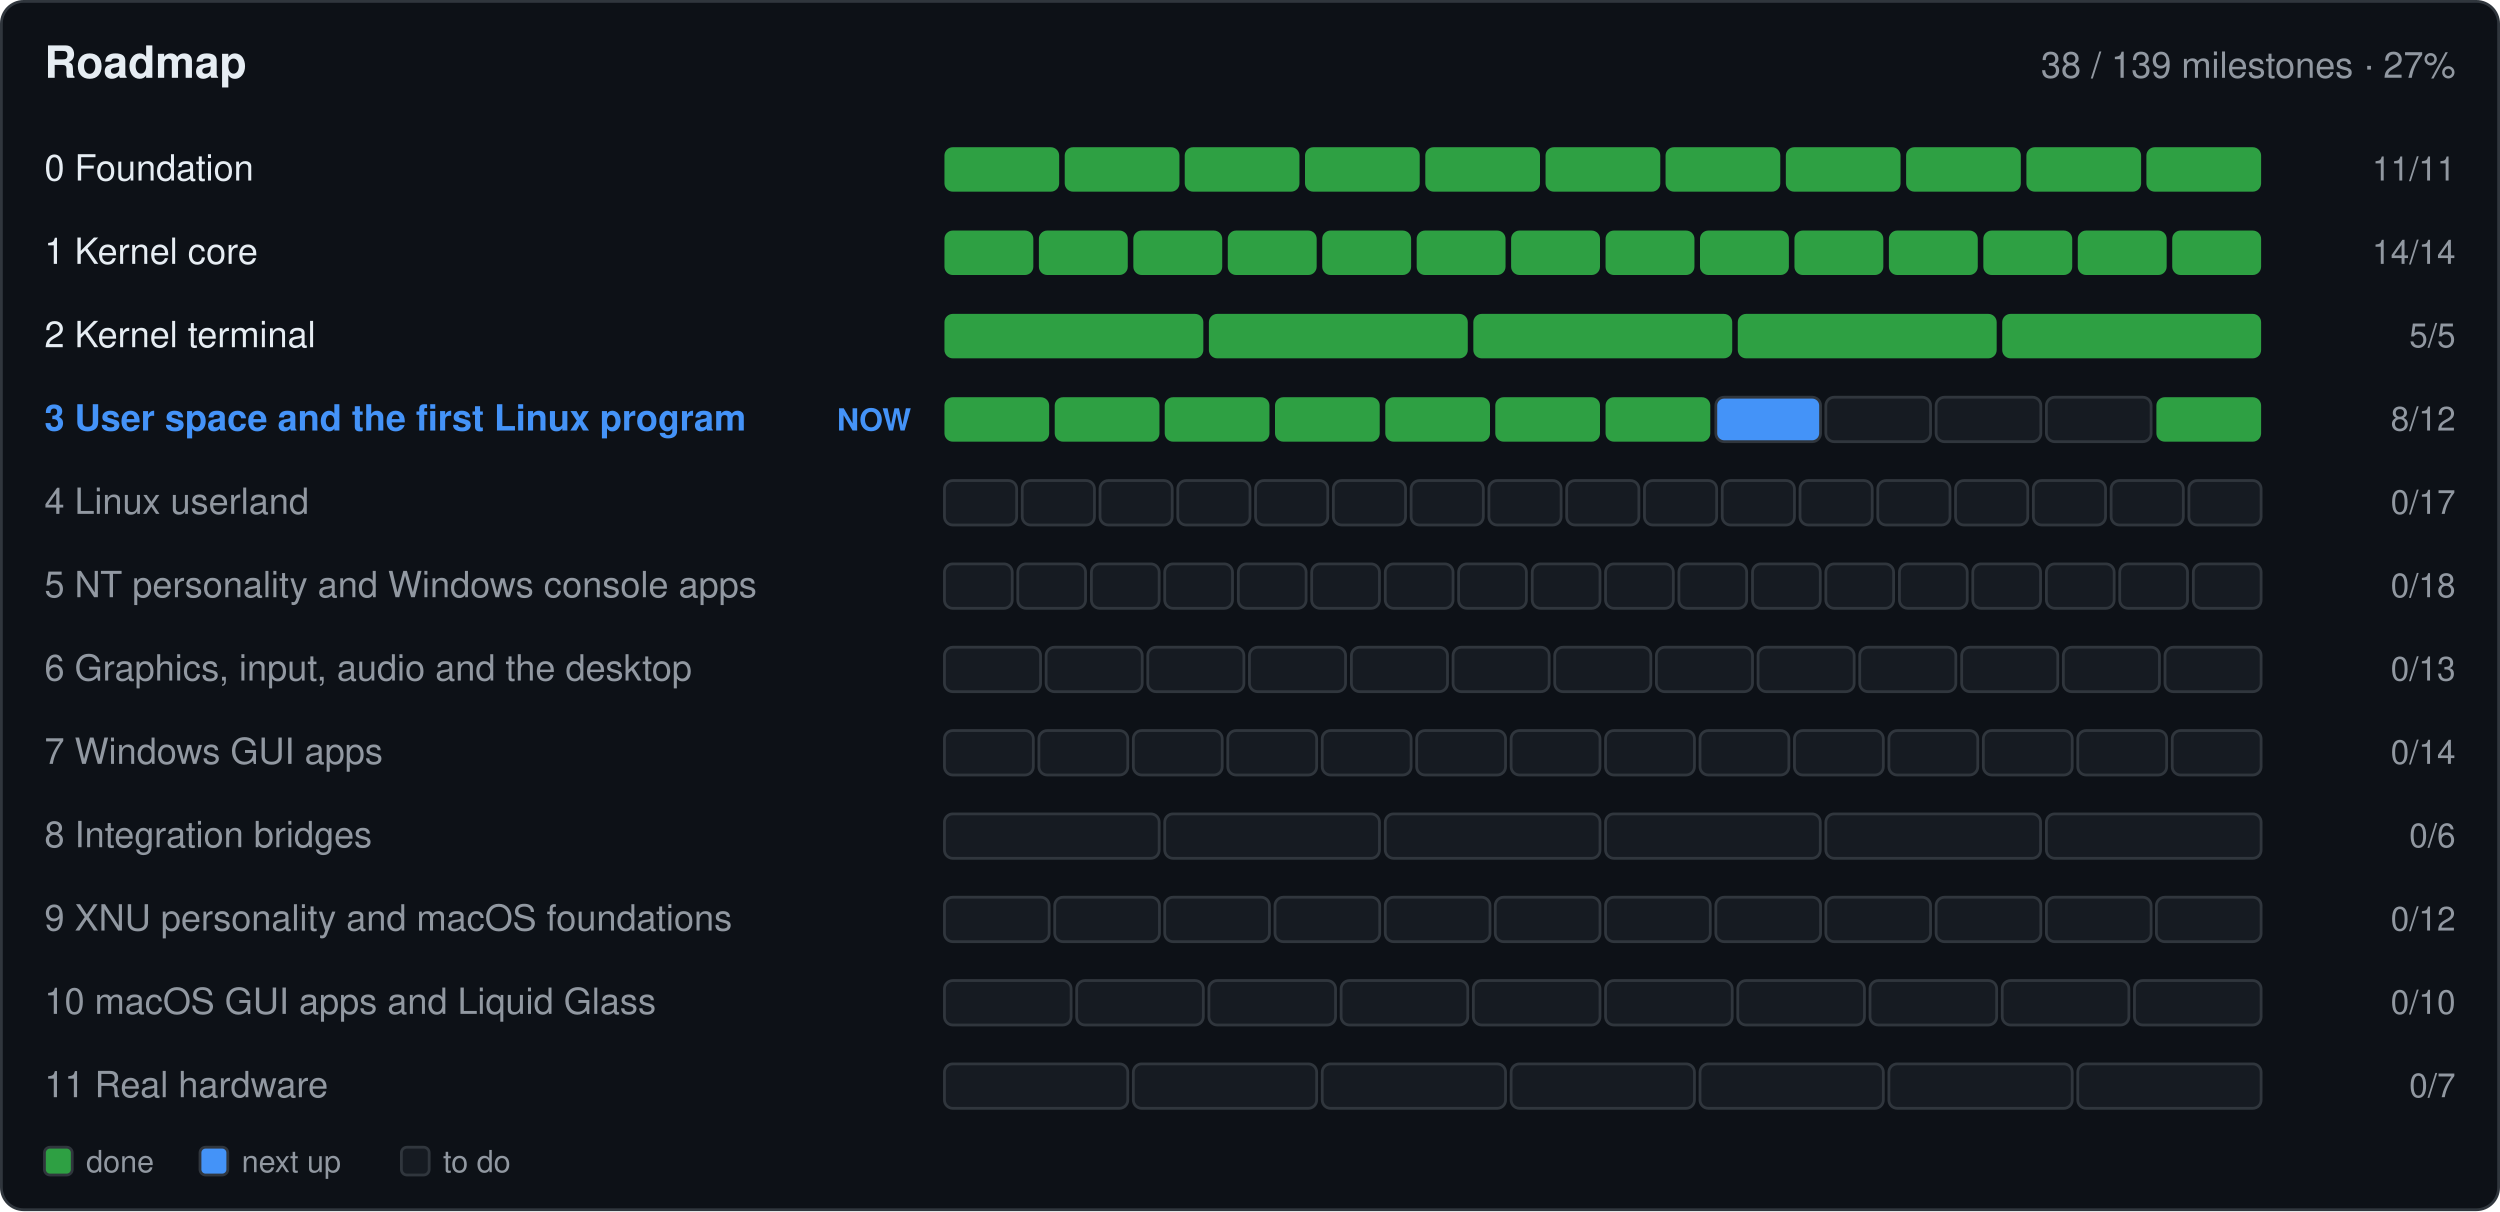
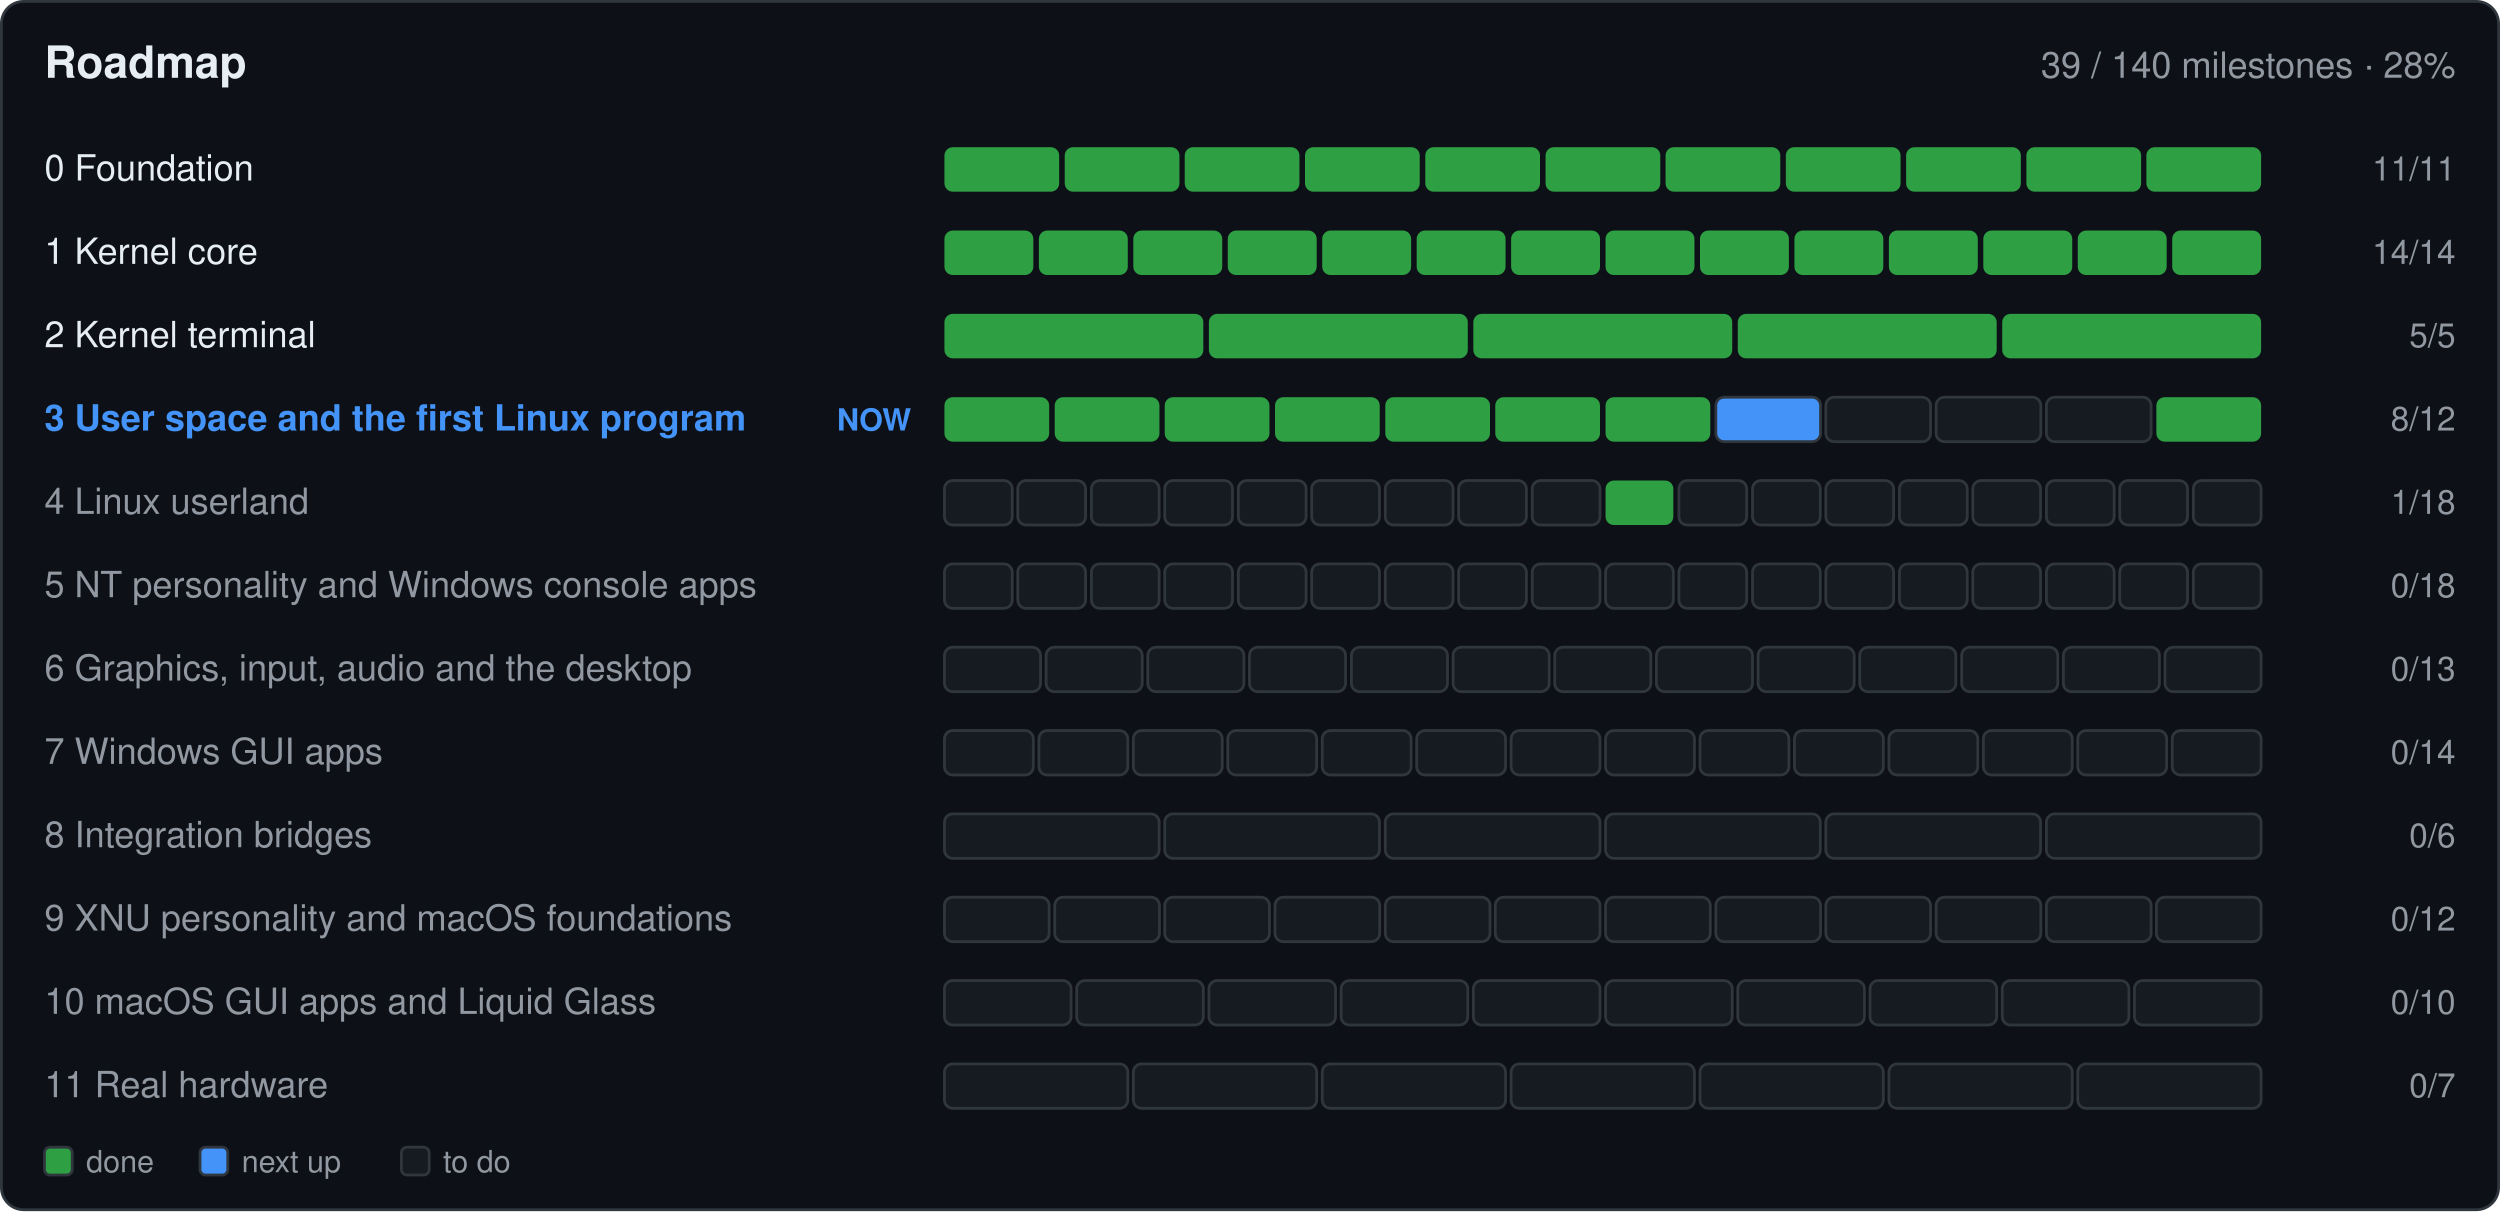
- <svg xmlns="http://www.w3.org/2000/svg" width="900" height="436" viewBox="0 0 900 436" role="img" aria-label="Roadmap: 38 of 139 milestones done">
+ <svg xmlns="http://www.w3.org/2000/svg" width="900" height="436" viewBox="0 0 900 436" role="img" aria-label="Roadmap: 39 of 140 milestones done">
  <rect x="0.5" y="0.5" width="899.0" height="435.0" fill="#0d1117" rx="8" stroke="#30363d" />
  <text x="16.0" y="28.0" font-family="-apple-system,BlinkMacSystemFont,'Segoe UI',Helvetica,Arial,sans-serif" font-size="16" font-weight="600" fill="#e6edf3" text-anchor="start">Roadmap</text>
-   <text x="884.0" y="28.0" font-family="-apple-system,BlinkMacSystemFont,'Segoe UI',Helvetica,Arial,sans-serif" font-size="13" font-weight="400" fill="#9198a1" text-anchor="end">38 / 139 milestones · 27%</text>
+   <text x="884.0" y="28.0" font-family="-apple-system,BlinkMacSystemFont,'Segoe UI',Helvetica,Arial,sans-serif" font-size="13" font-weight="400" fill="#9198a1" text-anchor="end">39 / 140 milestones · 28%</text>
  <text x="16.0" y="65.0" font-family="-apple-system,BlinkMacSystemFont,'Segoe UI',Helvetica,Arial,sans-serif" font-size="13" font-weight="400" fill="#e6edf3" text-anchor="start"> 0  Foundation</text>
  <g>
    <rect x="340.0" y="53.0" width="41.3" height="16.0" fill="#2ea043" rx="3" />
  </g>
  <g>
    <rect x="383.3" y="53.0" width="41.3" height="16.0" fill="#2ea043" rx="3" />
  </g>
  <g>
    <rect x="426.5" y="53.0" width="41.3" height="16.0" fill="#2ea043" rx="3" />
  </g>
  <g>
    <rect x="469.8" y="53.0" width="41.3" height="16.0" fill="#2ea043" rx="3" />
  </g>
  <g>
    <rect x="513.1" y="53.0" width="41.3" height="16.0" fill="#2ea043" rx="3" />
  </g>
  <g>
    <rect x="556.4" y="53.0" width="41.3" height="16.0" fill="#2ea043" rx="3" />
  </g>
  <g>
    <rect x="599.6" y="53.0" width="41.3" height="16.0" fill="#2ea043" rx="3" />
  </g>
  <g>
    <rect x="642.9" y="53.0" width="41.3" height="16.0" fill="#2ea043" rx="3" />
  </g>
  <g>
    <rect x="686.2" y="53.0" width="41.3" height="16.0" fill="#2ea043" rx="3" />
  </g>
  <g>
    <rect x="729.5" y="53.0" width="41.3" height="16.0" fill="#2ea043" rx="3" />
  </g>
  <g>
    <rect x="772.7" y="53.0" width="41.3" height="16.0" fill="#2ea043" rx="3" />
  </g>
  <text x="884.0" y="65.0" font-family="-apple-system,BlinkMacSystemFont,'Segoe UI',Helvetica,Arial,sans-serif" font-size="12" font-weight="400" fill="#9198a1" text-anchor="end">11/11</text>
  <text x="16.0" y="95.0" font-family="-apple-system,BlinkMacSystemFont,'Segoe UI',Helvetica,Arial,sans-serif" font-size="13" font-weight="400" fill="#e6edf3" text-anchor="start"> 1  Kernel core</text>
  <g>
    <rect x="340.0" y="83.0" width="32.0" height="16.0" fill="#2ea043" rx="3" />
  </g>
  <g>
    <rect x="374.0" y="83.0" width="32.0" height="16.0" fill="#2ea043" rx="3" />
  </g>
  <g>
    <rect x="408.0" y="83.0" width="32.0" height="16.0" fill="#2ea043" rx="3" />
  </g>
  <g>
    <rect x="442.0" y="83.0" width="32.0" height="16.0" fill="#2ea043" rx="3" />
  </g>
  <g>
    <rect x="476.0" y="83.0" width="32.0" height="16.0" fill="#2ea043" rx="3" />
  </g>
  <g>
    <rect x="510.0" y="83.0" width="32.0" height="16.0" fill="#2ea043" rx="3" />
  </g>
  <g>
    <rect x="544.0" y="83.0" width="32.0" height="16.0" fill="#2ea043" rx="3" />
  </g>
  <g>
    <rect x="578.0" y="83.0" width="32.0" height="16.0" fill="#2ea043" rx="3" />
  </g>
  <g>
    <rect x="612.0" y="83.0" width="32.0" height="16.0" fill="#2ea043" rx="3" />
  </g>
  <g>
    <rect x="646.0" y="83.0" width="32.0" height="16.0" fill="#2ea043" rx="3" />
  </g>
  <g>
    <rect x="680.0" y="83.0" width="32.0" height="16.0" fill="#2ea043" rx="3" />
  </g>
  <g>
    <rect x="714.0" y="83.0" width="32.0" height="16.0" fill="#2ea043" rx="3" />
  </g>
  <g>
    <rect x="748.0" y="83.0" width="32.0" height="16.0" fill="#2ea043" rx="3" />
  </g>
  <g>
    <rect x="782.0" y="83.0" width="32.0" height="16.0" fill="#2ea043" rx="3" />
  </g>
  <text x="884.0" y="95.0" font-family="-apple-system,BlinkMacSystemFont,'Segoe UI',Helvetica,Arial,sans-serif" font-size="12" font-weight="400" fill="#9198a1" text-anchor="end">14/14</text>
  <text x="16.0" y="125.0" font-family="-apple-system,BlinkMacSystemFont,'Segoe UI',Helvetica,Arial,sans-serif" font-size="13" font-weight="400" fill="#e6edf3" text-anchor="start"> 2  Kernel terminal</text>
  <g>
    <rect x="340.0" y="113.0" width="93.2" height="16.0" fill="#2ea043" rx="3" />
  </g>
  <g>
    <rect x="435.2" y="113.0" width="93.2" height="16.0" fill="#2ea043" rx="3" />
  </g>
  <g>
    <rect x="530.4" y="113.0" width="93.2" height="16.0" fill="#2ea043" rx="3" />
  </g>
  <g>
    <rect x="625.6" y="113.0" width="93.2" height="16.0" fill="#2ea043" rx="3" />
  </g>
  <g>
    <rect x="720.8" y="113.0" width="93.2" height="16.0" fill="#2ea043" rx="3" />
  </g>
  <text x="884.0" y="125.0" font-family="-apple-system,BlinkMacSystemFont,'Segoe UI',Helvetica,Arial,sans-serif" font-size="12" font-weight="400" fill="#9198a1" text-anchor="end">5/5</text>
  <text x="16.0" y="155.0" font-family="-apple-system,BlinkMacSystemFont,'Segoe UI',Helvetica,Arial,sans-serif" font-size="13" font-weight="600" fill="#4493f8" text-anchor="start"> 3  User space and the first Linux program</text>
  <text x="328.0" y="155.0" font-family="-apple-system,BlinkMacSystemFont,'Segoe UI',Helvetica,Arial,sans-serif" font-size="11" font-weight="600" fill="#4493f8" text-anchor="end">NOW</text>
  <g>
    <rect x="340.0" y="143.0" width="37.7" height="16.0" fill="#2ea043" rx="3" />
  </g>
  <g>
    <rect x="379.7" y="143.0" width="37.7" height="16.0" fill="#2ea043" rx="3" />
  </g>
  <g>
    <rect x="419.3" y="143.0" width="37.7" height="16.0" fill="#2ea043" rx="3" />
  </g>
  <g>
    <rect x="459.0" y="143.0" width="37.7" height="16.0" fill="#2ea043" rx="3" />
  </g>
  <g>
    <rect x="498.7" y="143.0" width="37.7" height="16.0" fill="#2ea043" rx="3" />
  </g>
  <g>
    <rect x="538.3" y="143.0" width="37.7" height="16.0" fill="#2ea043" rx="3" />
  </g>
  <g>
    <rect x="578.0" y="143.0" width="37.7" height="16.0" fill="#2ea043" rx="3" />
  </g>
  <g>
    <rect x="617.7" y="143.0" width="37.7" height="16.0" fill="#4493f8" rx="3" stroke="#30363d" />
  </g>
  <g>
    <rect x="657.3" y="143.0" width="37.7" height="16.0" fill="#161b22" rx="3" stroke="#30363d" />
  </g>
  <g>
    <rect x="697.0" y="143.0" width="37.7" height="16.0" fill="#161b22" rx="3" stroke="#30363d" />
  </g>
  <g>
    <rect x="736.7" y="143.0" width="37.7" height="16.0" fill="#161b22" rx="3" stroke="#30363d" />
  </g>
  <g>
    <rect x="776.3" y="143.0" width="37.7" height="16.0" fill="#2ea043" rx="3" />
  </g>
  <text x="884.0" y="155.0" font-family="-apple-system,BlinkMacSystemFont,'Segoe UI',Helvetica,Arial,sans-serif" font-size="12" font-weight="400" fill="#9198a1" text-anchor="end">8/12</text>
  <text x="16.0" y="185.0" font-family="-apple-system,BlinkMacSystemFont,'Segoe UI',Helvetica,Arial,sans-serif" font-size="13" font-weight="400" fill="#9198a1" text-anchor="start"> 4  Linux userland</text>
  <g>
-     <rect x="340.0" y="173.0" width="26.0" height="16.0" fill="#161b22" rx="3" stroke="#30363d" />
-   </g>
-   <g>
-     <rect x="368.0" y="173.0" width="26.0" height="16.0" fill="#161b22" rx="3" stroke="#30363d" />
-   </g>
-   <g>
-     <rect x="396.0" y="173.0" width="26.0" height="16.0" fill="#161b22" rx="3" stroke="#30363d" />
-   </g>
-   <g>
-     <rect x="424.0" y="173.0" width="26.0" height="16.0" fill="#161b22" rx="3" stroke="#30363d" />
-   </g>
-   <g>
-     <rect x="452.0" y="173.0" width="26.0" height="16.0" fill="#161b22" rx="3" stroke="#30363d" />
-   </g>
-   <g>
-     <rect x="480.0" y="173.0" width="26.0" height="16.0" fill="#161b22" rx="3" stroke="#30363d" />
-   </g>
-   <g>
-     <rect x="508.0" y="173.0" width="26.0" height="16.0" fill="#161b22" rx="3" stroke="#30363d" />
-   </g>
-   <g>
-     <rect x="536.0" y="173.0" width="26.0" height="16.0" fill="#161b22" rx="3" stroke="#30363d" />
-   </g>
-   <g>
-     <rect x="564.0" y="173.0" width="26.0" height="16.0" fill="#161b22" rx="3" stroke="#30363d" />
-   </g>
-   <g>
-     <rect x="592.0" y="173.0" width="26.0" height="16.0" fill="#161b22" rx="3" stroke="#30363d" />
-   </g>
-   <g>
-     <rect x="620.0" y="173.0" width="26.0" height="16.0" fill="#161b22" rx="3" stroke="#30363d" />
-   </g>
-   <g>
-     <rect x="648.0" y="173.0" width="26.0" height="16.0" fill="#161b22" rx="3" stroke="#30363d" />
-   </g>
-   <g>
-     <rect x="676.0" y="173.0" width="26.0" height="16.0" fill="#161b22" rx="3" stroke="#30363d" />
-   </g>
-   <g>
-     <rect x="704.0" y="173.0" width="26.0" height="16.0" fill="#161b22" rx="3" stroke="#30363d" />
-   </g>
-   <g>
-     <rect x="732.0" y="173.0" width="26.0" height="16.0" fill="#161b22" rx="3" stroke="#30363d" />
-   </g>
-   <g>
-     <rect x="760.0" y="173.0" width="26.0" height="16.0" fill="#161b22" rx="3" stroke="#30363d" />
-   </g>
-   <g>
-     <rect x="788.0" y="173.0" width="26.0" height="16.0" fill="#161b22" rx="3" stroke="#30363d" />
-   </g>
-   <text x="884.0" y="185.0" font-family="-apple-system,BlinkMacSystemFont,'Segoe UI',Helvetica,Arial,sans-serif" font-size="12" font-weight="400" fill="#9198a1" text-anchor="end">0/17</text>
+     <rect x="340.0" y="173.0" width="24.4" height="16.0" fill="#161b22" rx="3" stroke="#30363d" />
+   </g>
+   <g>
+     <rect x="366.4" y="173.0" width="24.4" height="16.0" fill="#161b22" rx="3" stroke="#30363d" />
+   </g>
+   <g>
+     <rect x="392.9" y="173.0" width="24.4" height="16.0" fill="#161b22" rx="3" stroke="#30363d" />
+   </g>
+   <g>
+     <rect x="419.3" y="173.0" width="24.4" height="16.0" fill="#161b22" rx="3" stroke="#30363d" />
+   </g>
+   <g>
+     <rect x="445.8" y="173.0" width="24.4" height="16.0" fill="#161b22" rx="3" stroke="#30363d" />
+   </g>
+   <g>
+     <rect x="472.2" y="173.0" width="24.4" height="16.0" fill="#161b22" rx="3" stroke="#30363d" />
+   </g>
+   <g>
+     <rect x="498.7" y="173.0" width="24.4" height="16.0" fill="#161b22" rx="3" stroke="#30363d" />
+   </g>
+   <g>
+     <rect x="525.1" y="173.0" width="24.4" height="16.0" fill="#161b22" rx="3" stroke="#30363d" />
+   </g>
+   <g>
+     <rect x="551.6" y="173.0" width="24.4" height="16.0" fill="#161b22" rx="3" stroke="#30363d" />
+   </g>
+   <g>
+     <rect x="578.0" y="173.0" width="24.4" height="16.0" fill="#2ea043" rx="3" />
+   </g>
+   <g>
+     <rect x="604.4" y="173.0" width="24.4" height="16.0" fill="#161b22" rx="3" stroke="#30363d" />
+   </g>
+   <g>
+     <rect x="630.9" y="173.0" width="24.4" height="16.0" fill="#161b22" rx="3" stroke="#30363d" />
+   </g>
+   <g>
+     <rect x="657.3" y="173.0" width="24.4" height="16.0" fill="#161b22" rx="3" stroke="#30363d" />
+   </g>
+   <g>
+     <rect x="683.8" y="173.0" width="24.4" height="16.0" fill="#161b22" rx="3" stroke="#30363d" />
+   </g>
+   <g>
+     <rect x="710.2" y="173.0" width="24.4" height="16.0" fill="#161b22" rx="3" stroke="#30363d" />
+   </g>
+   <g>
+     <rect x="736.7" y="173.0" width="24.4" height="16.0" fill="#161b22" rx="3" stroke="#30363d" />
+   </g>
+   <g>
+     <rect x="763.1" y="173.0" width="24.4" height="16.0" fill="#161b22" rx="3" stroke="#30363d" />
+   </g>
+   <g>
+     <rect x="789.6" y="173.0" width="24.4" height="16.0" fill="#161b22" rx="3" stroke="#30363d" />
+   </g>
+   <text x="884.0" y="185.0" font-family="-apple-system,BlinkMacSystemFont,'Segoe UI',Helvetica,Arial,sans-serif" font-size="12" font-weight="400" fill="#9198a1" text-anchor="end">1/18</text>
  <text x="16.0" y="215.0" font-family="-apple-system,BlinkMacSystemFont,'Segoe UI',Helvetica,Arial,sans-serif" font-size="13" font-weight="400" fill="#9198a1" text-anchor="start"> 5  NT personality and Windows console apps</text>
  <g>
    <rect x="340.0" y="203.0" width="24.4" height="16.0" fill="#161b22" rx="3" stroke="#30363d" />
  </g>
  <g>
    <rect x="366.4" y="203.0" width="24.4" height="16.0" fill="#161b22" rx="3" stroke="#30363d" />
  </g>
  <g>
    <rect x="392.9" y="203.0" width="24.4" height="16.0" fill="#161b22" rx="3" stroke="#30363d" />
  </g>
  <g>
    <rect x="419.3" y="203.0" width="24.4" height="16.0" fill="#161b22" rx="3" stroke="#30363d" />
  </g>
  <g>
    <rect x="445.8" y="203.0" width="24.4" height="16.0" fill="#161b22" rx="3" stroke="#30363d" />
  </g>
  <g>
    <rect x="472.2" y="203.0" width="24.4" height="16.0" fill="#161b22" rx="3" stroke="#30363d" />
  </g>
  <g>
    <rect x="498.7" y="203.0" width="24.4" height="16.0" fill="#161b22" rx="3" stroke="#30363d" />
  </g>
  <g>
    <rect x="525.1" y="203.0" width="24.4" height="16.0" fill="#161b22" rx="3" stroke="#30363d" />
  </g>
  <g>
    <rect x="551.6" y="203.0" width="24.4" height="16.0" fill="#161b22" rx="3" stroke="#30363d" />
  </g>
  <g>
    <rect x="578.0" y="203.0" width="24.4" height="16.0" fill="#161b22" rx="3" stroke="#30363d" />
  </g>
  <g>
    <rect x="604.4" y="203.0" width="24.4" height="16.0" fill="#161b22" rx="3" stroke="#30363d" />
  </g>
  <g>
    <rect x="630.9" y="203.0" width="24.4" height="16.0" fill="#161b22" rx="3" stroke="#30363d" />
  </g>
  <g>
    <rect x="657.3" y="203.0" width="24.4" height="16.0" fill="#161b22" rx="3" stroke="#30363d" />
  </g>
  <g>
    <rect x="683.8" y="203.0" width="24.4" height="16.0" fill="#161b22" rx="3" stroke="#30363d" />
  </g>
  <g>
    <rect x="710.2" y="203.0" width="24.4" height="16.0" fill="#161b22" rx="3" stroke="#30363d" />
  </g>
  <g>
    <rect x="736.7" y="203.0" width="24.4" height="16.0" fill="#161b22" rx="3" stroke="#30363d" />
  </g>
  <g>
    <rect x="763.1" y="203.0" width="24.4" height="16.0" fill="#161b22" rx="3" stroke="#30363d" />
  </g>
  <g>
    <rect x="789.6" y="203.0" width="24.4" height="16.0" fill="#161b22" rx="3" stroke="#30363d" />
  </g>
  <text x="884.0" y="215.0" font-family="-apple-system,BlinkMacSystemFont,'Segoe UI',Helvetica,Arial,sans-serif" font-size="12" font-weight="400" fill="#9198a1" text-anchor="end">0/18</text>
  <text x="16.0" y="245.0" font-family="-apple-system,BlinkMacSystemFont,'Segoe UI',Helvetica,Arial,sans-serif" font-size="13" font-weight="400" fill="#9198a1" text-anchor="start"> 6  Graphics, input, audio and the desktop</text>
  <g>
    <rect x="340.0" y="233.0" width="34.6" height="16.0" fill="#161b22" rx="3" stroke="#30363d" />
  </g>
  <g>
    <rect x="376.6" y="233.0" width="34.6" height="16.0" fill="#161b22" rx="3" stroke="#30363d" />
  </g>
  <g>
    <rect x="413.2" y="233.0" width="34.6" height="16.0" fill="#161b22" rx="3" stroke="#30363d" />
  </g>
  <g>
    <rect x="449.8" y="233.0" width="34.6" height="16.0" fill="#161b22" rx="3" stroke="#30363d" />
  </g>
  <g>
    <rect x="486.5" y="233.0" width="34.6" height="16.0" fill="#161b22" rx="3" stroke="#30363d" />
  </g>
  <g>
    <rect x="523.1" y="233.0" width="34.6" height="16.0" fill="#161b22" rx="3" stroke="#30363d" />
  </g>
  <g>
    <rect x="559.7" y="233.0" width="34.6" height="16.0" fill="#161b22" rx="3" stroke="#30363d" />
  </g>
  <g>
    <rect x="596.3" y="233.0" width="34.6" height="16.0" fill="#161b22" rx="3" stroke="#30363d" />
  </g>
  <g>
    <rect x="632.9" y="233.0" width="34.6" height="16.0" fill="#161b22" rx="3" stroke="#30363d" />
  </g>
  <g>
    <rect x="669.5" y="233.0" width="34.6" height="16.0" fill="#161b22" rx="3" stroke="#30363d" />
  </g>
  <g>
    <rect x="706.2" y="233.0" width="34.6" height="16.0" fill="#161b22" rx="3" stroke="#30363d" />
  </g>
  <g>
    <rect x="742.8" y="233.0" width="34.6" height="16.0" fill="#161b22" rx="3" stroke="#30363d" />
  </g>
  <g>
    <rect x="779.4" y="233.0" width="34.6" height="16.0" fill="#161b22" rx="3" stroke="#30363d" />
  </g>
  <text x="884.0" y="245.0" font-family="-apple-system,BlinkMacSystemFont,'Segoe UI',Helvetica,Arial,sans-serif" font-size="12" font-weight="400" fill="#9198a1" text-anchor="end">0/13</text>
  <text x="16.0" y="275.0" font-family="-apple-system,BlinkMacSystemFont,'Segoe UI',Helvetica,Arial,sans-serif" font-size="13" font-weight="400" fill="#9198a1" text-anchor="start"> 7  Windows GUI apps</text>
  <g>
    <rect x="340.0" y="263.0" width="32.0" height="16.0" fill="#161b22" rx="3" stroke="#30363d" />
  </g>
  <g>
    <rect x="374.0" y="263.0" width="32.0" height="16.0" fill="#161b22" rx="3" stroke="#30363d" />
  </g>
  <g>
    <rect x="408.0" y="263.0" width="32.0" height="16.0" fill="#161b22" rx="3" stroke="#30363d" />
  </g>
  <g>
    <rect x="442.0" y="263.0" width="32.0" height="16.0" fill="#161b22" rx="3" stroke="#30363d" />
  </g>
  <g>
    <rect x="476.0" y="263.0" width="32.0" height="16.0" fill="#161b22" rx="3" stroke="#30363d" />
  </g>
  <g>
    <rect x="510.0" y="263.0" width="32.0" height="16.0" fill="#161b22" rx="3" stroke="#30363d" />
  </g>
  <g>
    <rect x="544.0" y="263.0" width="32.0" height="16.0" fill="#161b22" rx="3" stroke="#30363d" />
  </g>
  <g>
    <rect x="578.0" y="263.0" width="32.0" height="16.0" fill="#161b22" rx="3" stroke="#30363d" />
  </g>
  <g>
    <rect x="612.0" y="263.0" width="32.0" height="16.0" fill="#161b22" rx="3" stroke="#30363d" />
  </g>
  <g>
    <rect x="646.0" y="263.0" width="32.0" height="16.0" fill="#161b22" rx="3" stroke="#30363d" />
  </g>
  <g>
    <rect x="680.0" y="263.0" width="32.0" height="16.0" fill="#161b22" rx="3" stroke="#30363d" />
  </g>
  <g>
    <rect x="714.0" y="263.0" width="32.0" height="16.0" fill="#161b22" rx="3" stroke="#30363d" />
  </g>
  <g>
    <rect x="748.0" y="263.0" width="32.0" height="16.0" fill="#161b22" rx="3" stroke="#30363d" />
  </g>
  <g>
    <rect x="782.0" y="263.0" width="32.0" height="16.0" fill="#161b22" rx="3" stroke="#30363d" />
  </g>
  <text x="884.0" y="275.0" font-family="-apple-system,BlinkMacSystemFont,'Segoe UI',Helvetica,Arial,sans-serif" font-size="12" font-weight="400" fill="#9198a1" text-anchor="end">0/14</text>
  <text x="16.0" y="305.0" font-family="-apple-system,BlinkMacSystemFont,'Segoe UI',Helvetica,Arial,sans-serif" font-size="13" font-weight="400" fill="#9198a1" text-anchor="start"> 8  Integration bridges</text>
  <g>
    <rect x="340.0" y="293.0" width="77.3" height="16.0" fill="#161b22" rx="3" stroke="#30363d" />
  </g>
  <g>
    <rect x="419.3" y="293.0" width="77.3" height="16.0" fill="#161b22" rx="3" stroke="#30363d" />
  </g>
  <g>
    <rect x="498.7" y="293.0" width="77.3" height="16.0" fill="#161b22" rx="3" stroke="#30363d" />
  </g>
  <g>
    <rect x="578.0" y="293.0" width="77.3" height="16.0" fill="#161b22" rx="3" stroke="#30363d" />
  </g>
  <g>
    <rect x="657.3" y="293.0" width="77.3" height="16.0" fill="#161b22" rx="3" stroke="#30363d" />
  </g>
  <g>
    <rect x="736.7" y="293.0" width="77.3" height="16.0" fill="#161b22" rx="3" stroke="#30363d" />
  </g>
  <text x="884.0" y="305.0" font-family="-apple-system,BlinkMacSystemFont,'Segoe UI',Helvetica,Arial,sans-serif" font-size="12" font-weight="400" fill="#9198a1" text-anchor="end">0/6</text>
  <text x="16.0" y="335.0" font-family="-apple-system,BlinkMacSystemFont,'Segoe UI',Helvetica,Arial,sans-serif" font-size="13" font-weight="400" fill="#9198a1" text-anchor="start"> 9  XNU personality and macOS foundations</text>
  <g>
    <rect x="340.0" y="323.0" width="37.7" height="16.0" fill="#161b22" rx="3" stroke="#30363d" />
  </g>
  <g>
    <rect x="379.7" y="323.0" width="37.7" height="16.0" fill="#161b22" rx="3" stroke="#30363d" />
  </g>
  <g>
    <rect x="419.3" y="323.0" width="37.7" height="16.0" fill="#161b22" rx="3" stroke="#30363d" />
  </g>
  <g>
    <rect x="459.0" y="323.0" width="37.7" height="16.0" fill="#161b22" rx="3" stroke="#30363d" />
  </g>
  <g>
    <rect x="498.7" y="323.0" width="37.7" height="16.0" fill="#161b22" rx="3" stroke="#30363d" />
  </g>
  <g>
    <rect x="538.3" y="323.0" width="37.7" height="16.0" fill="#161b22" rx="3" stroke="#30363d" />
  </g>
  <g>
    <rect x="578.0" y="323.0" width="37.7" height="16.0" fill="#161b22" rx="3" stroke="#30363d" />
  </g>
  <g>
    <rect x="617.7" y="323.0" width="37.7" height="16.0" fill="#161b22" rx="3" stroke="#30363d" />
  </g>
  <g>
    <rect x="657.3" y="323.0" width="37.7" height="16.0" fill="#161b22" rx="3" stroke="#30363d" />
  </g>
  <g>
    <rect x="697.0" y="323.0" width="37.7" height="16.0" fill="#161b22" rx="3" stroke="#30363d" />
  </g>
  <g>
    <rect x="736.7" y="323.0" width="37.7" height="16.0" fill="#161b22" rx="3" stroke="#30363d" />
  </g>
  <g>
    <rect x="776.3" y="323.0" width="37.7" height="16.0" fill="#161b22" rx="3" stroke="#30363d" />
  </g>
  <text x="884.0" y="335.0" font-family="-apple-system,BlinkMacSystemFont,'Segoe UI',Helvetica,Arial,sans-serif" font-size="12" font-weight="400" fill="#9198a1" text-anchor="end">0/12</text>
  <text x="16.0" y="365.0" font-family="-apple-system,BlinkMacSystemFont,'Segoe UI',Helvetica,Arial,sans-serif" font-size="13" font-weight="400" fill="#9198a1" text-anchor="start">10  macOS GUI apps and Liquid Glass</text>
  <g>
    <rect x="340.0" y="353.0" width="45.6" height="16.0" fill="#161b22" rx="3" stroke="#30363d" />
  </g>
  <g>
    <rect x="387.6" y="353.0" width="45.6" height="16.0" fill="#161b22" rx="3" stroke="#30363d" />
  </g>
  <g>
    <rect x="435.2" y="353.0" width="45.6" height="16.0" fill="#161b22" rx="3" stroke="#30363d" />
  </g>
  <g>
    <rect x="482.8" y="353.0" width="45.6" height="16.0" fill="#161b22" rx="3" stroke="#30363d" />
  </g>
  <g>
    <rect x="530.4" y="353.0" width="45.6" height="16.0" fill="#161b22" rx="3" stroke="#30363d" />
  </g>
  <g>
    <rect x="578.0" y="353.0" width="45.6" height="16.0" fill="#161b22" rx="3" stroke="#30363d" />
  </g>
  <g>
    <rect x="625.6" y="353.0" width="45.6" height="16.0" fill="#161b22" rx="3" stroke="#30363d" />
  </g>
  <g>
    <rect x="673.2" y="353.0" width="45.6" height="16.0" fill="#161b22" rx="3" stroke="#30363d" />
  </g>
  <g>
    <rect x="720.8" y="353.0" width="45.6" height="16.0" fill="#161b22" rx="3" stroke="#30363d" />
  </g>
  <g>
    <rect x="768.4" y="353.0" width="45.6" height="16.0" fill="#161b22" rx="3" stroke="#30363d" />
  </g>
  <text x="884.0" y="365.0" font-family="-apple-system,BlinkMacSystemFont,'Segoe UI',Helvetica,Arial,sans-serif" font-size="12" font-weight="400" fill="#9198a1" text-anchor="end">0/10</text>
  <text x="16.0" y="395.0" font-family="-apple-system,BlinkMacSystemFont,'Segoe UI',Helvetica,Arial,sans-serif" font-size="13" font-weight="400" fill="#9198a1" text-anchor="start">11  Real hardware</text>
  <g>
    <rect x="340.0" y="383.0" width="66.0" height="16.0" fill="#161b22" rx="3" stroke="#30363d" />
  </g>
  <g>
    <rect x="408.0" y="383.0" width="66.0" height="16.0" fill="#161b22" rx="3" stroke="#30363d" />
  </g>
  <g>
    <rect x="476.0" y="383.0" width="66.0" height="16.0" fill="#161b22" rx="3" stroke="#30363d" />
  </g>
  <g>
    <rect x="544.0" y="383.0" width="66.0" height="16.0" fill="#161b22" rx="3" stroke="#30363d" />
  </g>
  <g>
    <rect x="612.0" y="383.0" width="66.0" height="16.0" fill="#161b22" rx="3" stroke="#30363d" />
  </g>
  <g>
    <rect x="680.0" y="383.0" width="66.0" height="16.0" fill="#161b22" rx="3" stroke="#30363d" />
  </g>
  <g>
    <rect x="748.0" y="383.0" width="66.0" height="16.0" fill="#161b22" rx="3" stroke="#30363d" />
  </g>
  <text x="884.0" y="395.0" font-family="-apple-system,BlinkMacSystemFont,'Segoe UI',Helvetica,Arial,sans-serif" font-size="12" font-weight="400" fill="#9198a1" text-anchor="end">0/7</text>
  <rect x="16.0" y="413.0" width="10.0" height="10.0" fill="#2ea043" rx="2" stroke="#30363d" />
  <text x="31.0" y="422.0" font-family="-apple-system,BlinkMacSystemFont,'Segoe UI',Helvetica,Arial,sans-serif" font-size="11" font-weight="400" fill="#9198a1" text-anchor="start">done</text>
  <rect x="72.0" y="413.0" width="10.0" height="10.0" fill="#4493f8" rx="2" stroke="#30363d" />
  <text x="87.0" y="422.0" font-family="-apple-system,BlinkMacSystemFont,'Segoe UI',Helvetica,Arial,sans-serif" font-size="11" font-weight="400" fill="#9198a1" text-anchor="start">next up</text>
  <rect x="144.5" y="413.0" width="10.0" height="10.0" fill="#161b22" rx="2" stroke="#30363d" />
  <text x="159.5" y="422.0" font-family="-apple-system,BlinkMacSystemFont,'Segoe UI',Helvetica,Arial,sans-serif" font-size="11" font-weight="400" fill="#9198a1" text-anchor="start">to do</text>
</svg>
